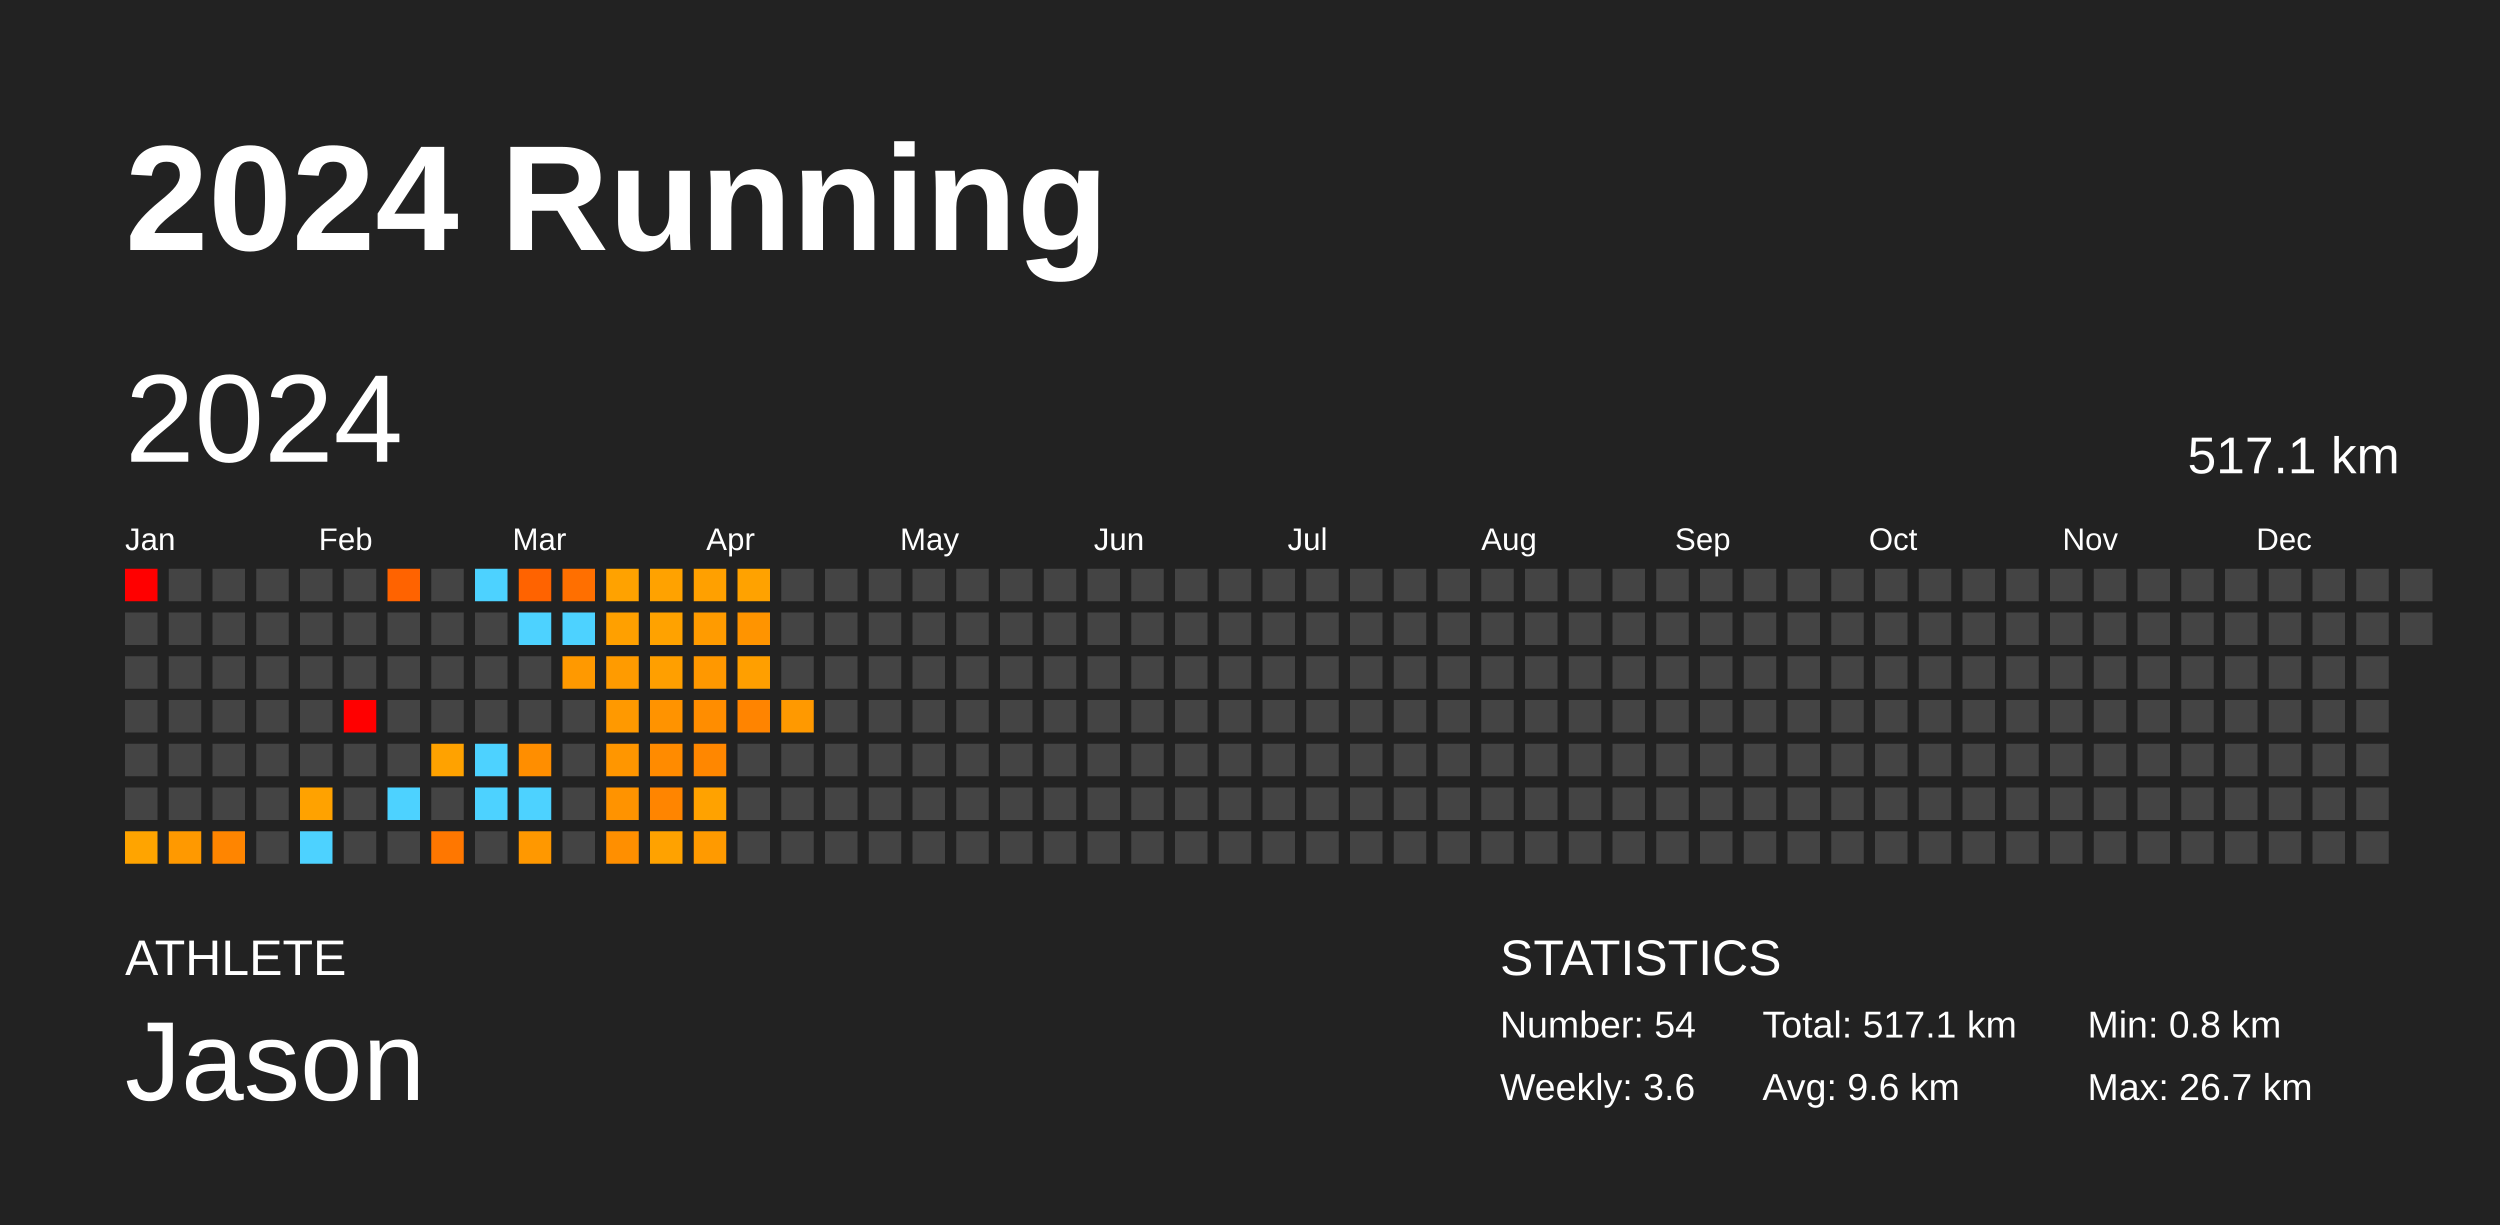
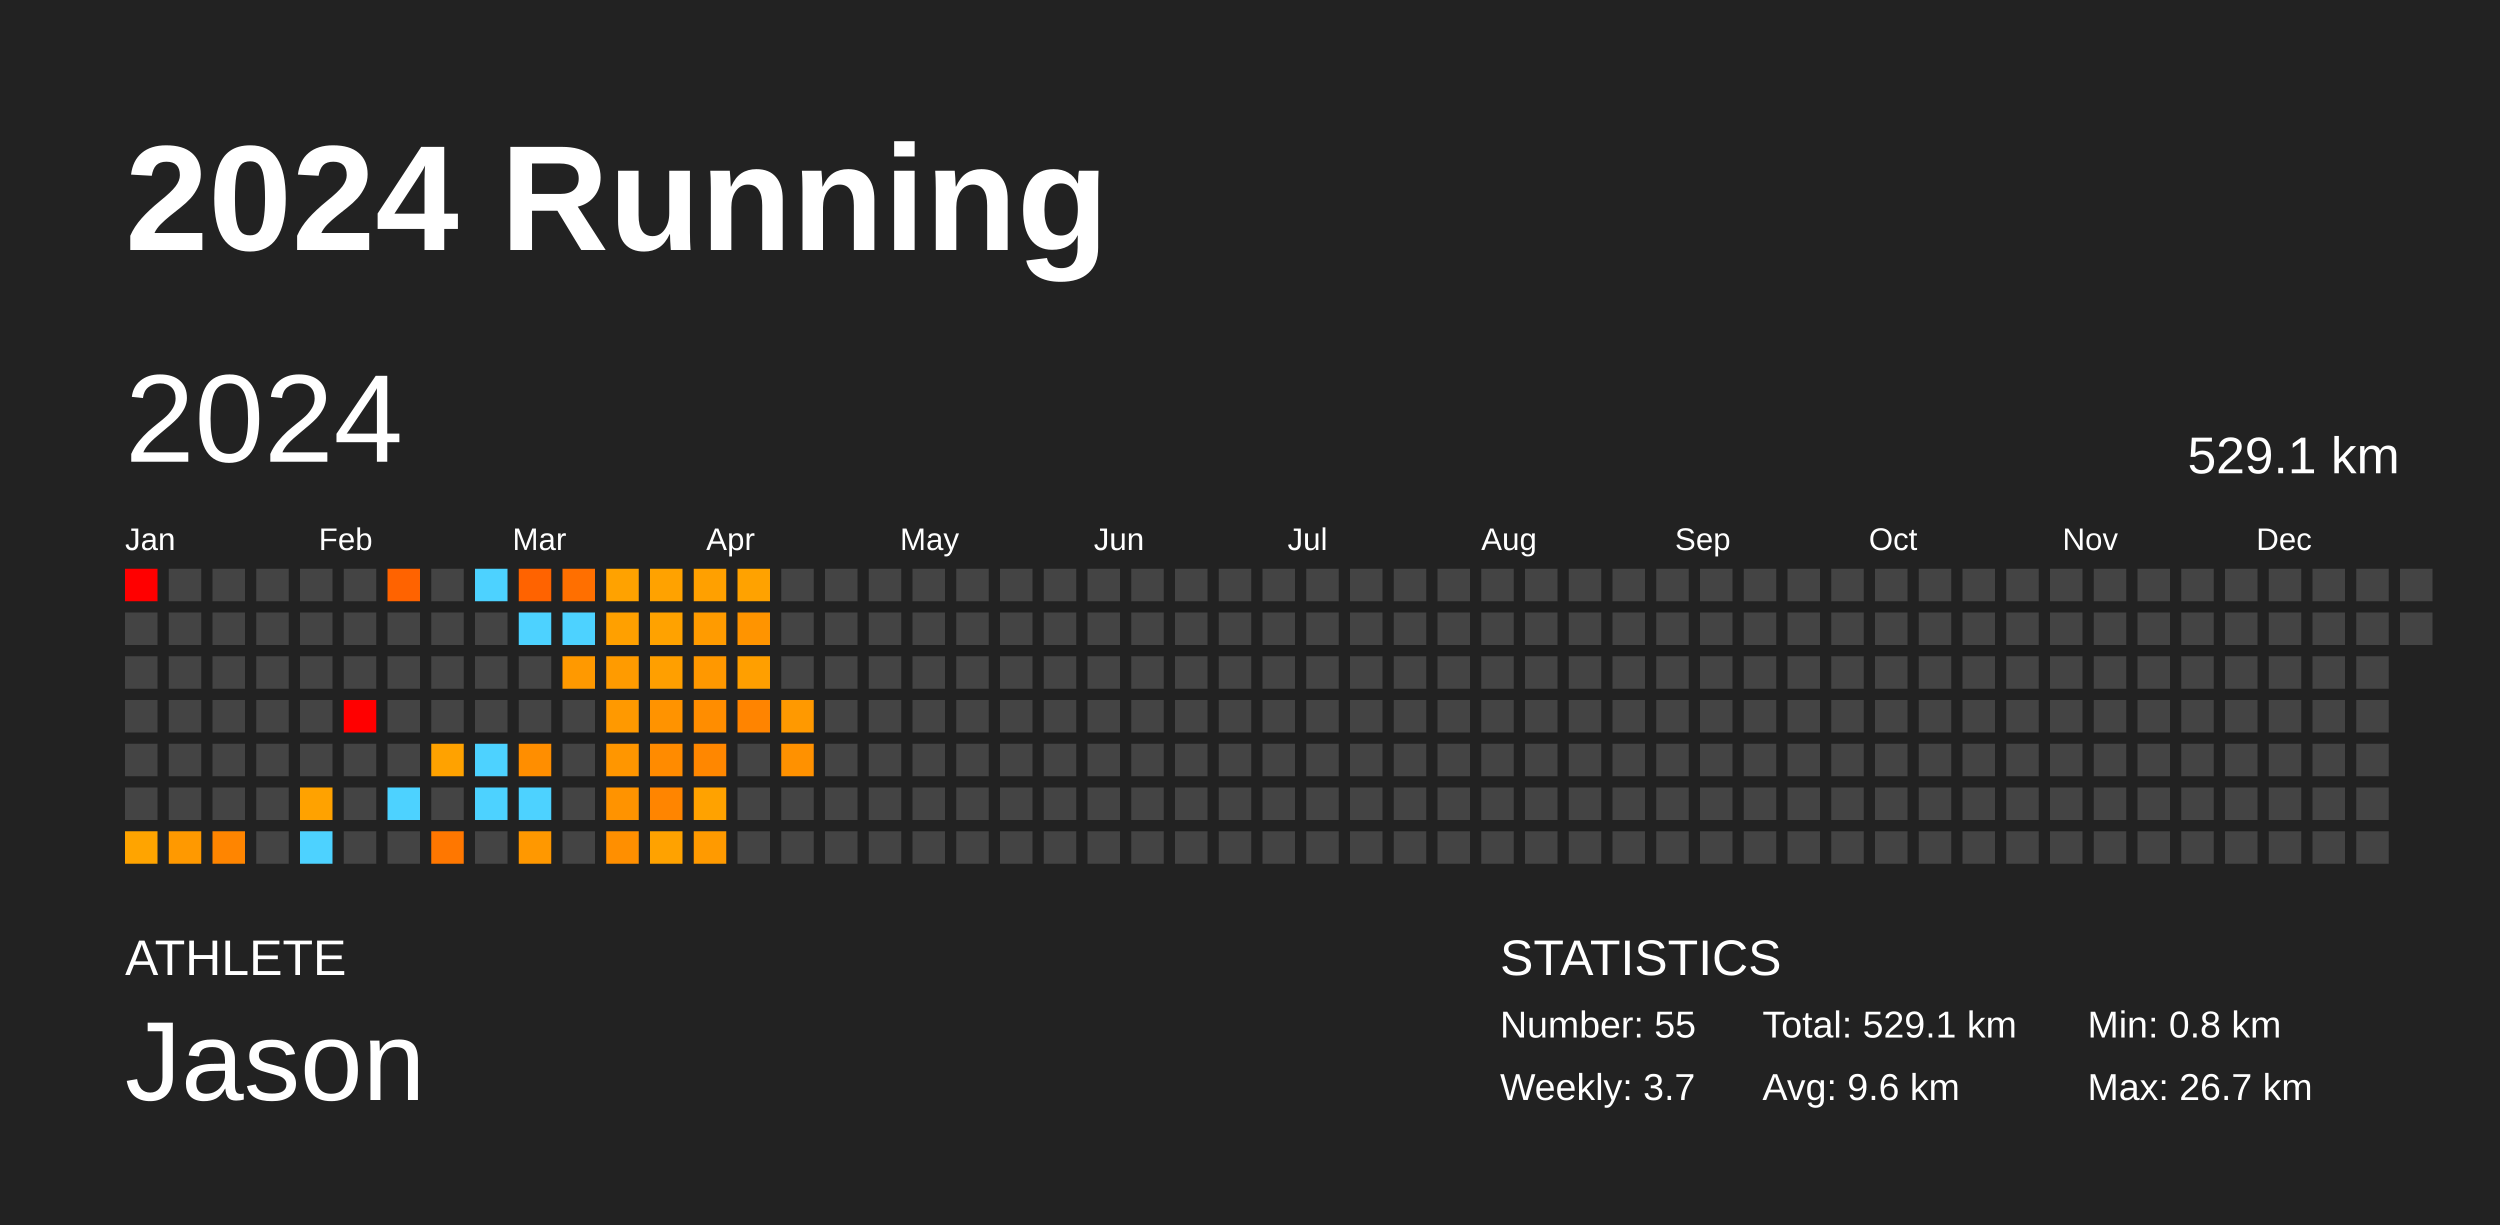
<svg xmlns="http://www.w3.org/2000/svg" baseProfile="full" height="98mm" version="1.1" viewBox="0,0,200,98" width="200mm">
  <defs />
  <rect fill="#222222" height="98" width="200" x="0" y="0" />
  <text fill="#FFFFFF" style="font-size:12px; font-family:Arial; font-weight:bold;" x="10" y="20">2024 Running</text>
  <text fill="#FFFFFF" style="font-size:4px; font-family:Arial" x="10" y="78">ATHLETE</text>
  <text fill="#FFFFFF" style="font-size:9px; font-family:Arial" x="10" y="88">Jason</text>
  <text fill="#FFFFFF" style="font-size:4px; font-family:Arial" x="120" y="78">STATISTICS</text>
-   <text fill="#FFFFFF" style="font-size:3px; font-family:Arial" x="120" y="83">Number: 54</text>
-   <text fill="#FFFFFF" style="font-size:3px; font-family:Arial" x="120" y="88">Weekly: 3.6</text>
-   <text fill="#FFFFFF" style="font-size:3px; font-family:Arial" x="141" y="83">Total: 517.1 km</text>
+   <text fill="#FFFFFF" style="font-size:3px; font-family:Arial" x="120" y="83">Number: 55</text>
+   <text fill="#FFFFFF" style="font-size:3px; font-family:Arial" x="120" y="88">Weekly: 3.7</text>
+   <text fill="#FFFFFF" style="font-size:3px; font-family:Arial" x="141" y="83">Total: 529.1 km</text>
  <text fill="#FFFFFF" style="font-size:3px; font-family:Arial" x="141" y="88">Avg: 9.6 km</text>
  <text fill="#FFFFFF" style="font-size:3px; font-family:Arial" x="167" y="83">Min: 0.8 km</text>
  <text fill="#FFFFFF" style="font-size:3px; font-family:Arial" x="167" y="88">Max: 26.7 km</text>
  <text dominant-baseline="hanging" fill="#FFFFFF" style="font-size:10.0px; font-family:Arial;" x="10" y="30">2024</text>
-   <text dominant-baseline="hanging" fill="#FFFFFF" style="font-size:4.125px; font-family:Arial;" x="175" y="35">517.1 km</text>
+   <text dominant-baseline="hanging" fill="#FFFFFF" style="font-size:4.125px; font-family:Arial;" x="175" y="35">529.1 km</text>
  <text fill="#FFFFFF" style="font-size:2.5px; font-family:Arial" x="10.0" y="44">Jan</text>
  <text fill="#FFFFFF" style="font-size:2.5px; font-family:Arial" x="25.5" y="44">Feb</text>
  <text fill="#FFFFFF" style="font-size:2.5px; font-family:Arial" x="41.0" y="44">Mar</text>
  <text fill="#FFFFFF" style="font-size:2.5px; font-family:Arial" x="56.5" y="44">Apr</text>
  <text fill="#FFFFFF" style="font-size:2.5px; font-family:Arial" x="72.0" y="44">May</text>
  <text fill="#FFFFFF" style="font-size:2.5px; font-family:Arial" x="87.5" y="44">Jun</text>
  <text fill="#FFFFFF" style="font-size:2.5px; font-family:Arial" x="103.0" y="44">Jul</text>
  <text fill="#FFFFFF" style="font-size:2.5px; font-family:Arial" x="118.5" y="44">Aug</text>
  <text fill="#FFFFFF" style="font-size:2.5px; font-family:Arial" x="134.0" y="44">Sep</text>
  <text fill="#FFFFFF" style="font-size:2.5px; font-family:Arial" x="149.5" y="44">Oct</text>
  <text fill="#FFFFFF" style="font-size:2.5px; font-family:Arial" x="165.0" y="44">Nov</text>
  <text fill="#FFFFFF" style="font-size:2.5px; font-family:Arial" x="180.5" y="44">Dec</text>
  <rect fill="red" height="2.6" width="2.6" x="10.0" y="45.5" />
  <rect fill="#444444" height="2.6" width="2.6" x="10.0" y="49.0" />
  <rect fill="#444444" height="2.6" width="2.6" x="10.0" y="52.5" />
  <rect fill="#444444" height="2.6" width="2.6" x="10.0" y="56.0" />
  <rect fill="#444444" height="2.6" width="2.6" x="10.0" y="59.5" />
  <rect fill="#444444" height="2.6" width="2.6" x="10.0" y="63.0" />
  <rect fill="#ffa400" height="2.6" width="2.6" x="10.0" y="66.5" />
  <rect fill="#444444" height="2.6" width="2.6" x="13.5" y="45.5" />
  <rect fill="#444444" height="2.6" width="2.6" x="13.5" y="49.0" />
  <rect fill="#444444" height="2.6" width="2.6" x="13.5" y="52.5" />
  <rect fill="#444444" height="2.6" width="2.6" x="13.5" y="56.0" />
  <rect fill="#444444" height="2.6" width="2.6" x="13.5" y="59.5" />
  <rect fill="#444444" height="2.6" width="2.6" x="13.5" y="63.0" />
  <rect fill="#ff9900" height="2.6" width="2.6" x="13.5" y="66.5" />
  <rect fill="#444444" height="2.6" width="2.6" x="17.0" y="45.5" />
  <rect fill="#444444" height="2.6" width="2.6" x="17.0" y="49.0" />
  <rect fill="#444444" height="2.6" width="2.6" x="17.0" y="52.5" />
  <rect fill="#444444" height="2.6" width="2.6" x="17.0" y="56.0" />
  <rect fill="#444444" height="2.6" width="2.6" x="17.0" y="59.5" />
  <rect fill="#444444" height="2.6" width="2.6" x="17.0" y="63.0" />
  <rect fill="#ff8500" height="2.6" width="2.6" x="17.0" y="66.5" />
  <rect fill="#444444" height="2.6" width="2.6" x="20.5" y="45.5" />
  <rect fill="#444444" height="2.6" width="2.6" x="20.5" y="49.0" />
  <rect fill="#444444" height="2.6" width="2.6" x="20.5" y="52.5" />
  <rect fill="#444444" height="2.6" width="2.6" x="20.5" y="56.0" />
  <rect fill="#444444" height="2.6" width="2.6" x="20.5" y="59.5" />
  <rect fill="#444444" height="2.6" width="2.6" x="20.5" y="63.0" />
  <rect fill="#444444" height="2.6" width="2.6" x="20.5" y="66.5" />
  <rect fill="#444444" height="2.6" width="2.6" x="24.0" y="45.5" />
  <rect fill="#444444" height="2.6" width="2.6" x="24.0" y="49.0" />
  <rect fill="#444444" height="2.6" width="2.6" x="24.0" y="52.5" />
  <rect fill="#444444" height="2.6" width="2.6" x="24.0" y="56.0" />
  <rect fill="#444444" height="2.6" width="2.6" x="24.0" y="59.5" />
  <rect fill="#ffa200" height="2.6" width="2.6" x="24.0" y="63.0" />
  <rect fill="#4dd2ff" height="2.6" width="2.6" x="24.0" y="66.5" />
  <rect fill="#444444" height="2.6" width="2.6" x="27.5" y="45.5" />
  <rect fill="#444444" height="2.6" width="2.6" x="27.5" y="49.0" />
  <rect fill="#444444" height="2.6" width="2.6" x="27.5" y="52.5" />
  <rect fill="red" height="2.6" width="2.6" x="27.5" y="56.0" />
  <rect fill="#444444" height="2.6" width="2.6" x="27.5" y="59.5" />
  <rect fill="#444444" height="2.6" width="2.6" x="27.5" y="63.0" />
  <rect fill="#444444" height="2.6" width="2.6" x="27.5" y="66.5" />
  <rect fill="#ff6300" height="2.6" width="2.6" x="31.0" y="45.5" />
  <rect fill="#444444" height="2.6" width="2.6" x="31.0" y="49.0" />
  <rect fill="#444444" height="2.6" width="2.6" x="31.0" y="52.5" />
  <rect fill="#444444" height="2.6" width="2.6" x="31.0" y="56.0" />
  <rect fill="#444444" height="2.6" width="2.6" x="31.0" y="59.5" />
  <rect fill="#4dd2ff" height="2.6" width="2.6" x="31.0" y="63.0" />
  <rect fill="#444444" height="2.6" width="2.6" x="31.0" y="66.5" />
  <rect fill="#444444" height="2.6" width="2.6" x="34.5" y="45.5" />
  <rect fill="#444444" height="2.6" width="2.6" x="34.5" y="49.0" />
  <rect fill="#444444" height="2.6" width="2.6" x="34.5" y="52.5" />
  <rect fill="#444444" height="2.6" width="2.6" x="34.5" y="56.0" />
  <rect fill="#ffa200" height="2.6" width="2.6" x="34.5" y="59.5" />
  <rect fill="#444444" height="2.6" width="2.6" x="34.5" y="63.0" />
  <rect fill="#ff7700" height="2.6" width="2.6" x="34.5" y="66.5" />
  <rect fill="#4dd2ff" height="2.6" width="2.6" x="38.0" y="45.5" />
  <rect fill="#444444" height="2.6" width="2.6" x="38.0" y="49.0" />
  <rect fill="#444444" height="2.6" width="2.6" x="38.0" y="52.5" />
  <rect fill="#444444" height="2.6" width="2.6" x="38.0" y="56.0" />
  <rect fill="#4dd2ff" height="2.6" width="2.6" x="38.0" y="59.5" />
  <rect fill="#4dd2ff" height="2.6" width="2.6" x="38.0" y="63.0" />
  <rect fill="#444444" height="2.6" width="2.6" x="38.0" y="66.5" />
  <rect fill="#ff6300" height="2.6" width="2.6" x="41.5" y="45.5" />
  <rect fill="#4dd2ff" height="2.6" width="2.6" x="41.5" y="49.0" />
  <rect fill="#444444" height="2.6" width="2.6" x="41.5" y="52.5" />
  <rect fill="#444444" height="2.6" width="2.6" x="41.5" y="56.0" />
  <rect fill="#ff8e00" height="2.6" width="2.6" x="41.5" y="59.5" />
  <rect fill="#4dd2ff" height="2.6" width="2.6" x="41.5" y="63.0" />
  <rect fill="#ff9800" height="2.6" width="2.6" x="41.5" y="66.5" />
  <rect fill="#ff6f00" height="2.6" width="2.6" x="45.0" y="45.5" />
  <rect fill="#4dd2ff" height="2.6" width="2.6" x="45.0" y="49.0" />
  <rect fill="#ff9900" height="2.6" width="2.6" x="45.0" y="52.5" />
  <rect fill="#444444" height="2.6" width="2.6" x="45.0" y="56.0" />
  <rect fill="#444444" height="2.6" width="2.6" x="45.0" y="59.5" />
  <rect fill="#444444" height="2.6" width="2.6" x="45.0" y="63.0" />
  <rect fill="#444444" height="2.6" width="2.6" x="45.0" y="66.5" />
  <rect fill="#ffa200" height="2.6" width="2.6" x="48.5" y="45.5" />
  <rect fill="#ffa000" height="2.6" width="2.6" x="48.5" y="49.0" />
  <rect fill="#ff9b00" height="2.6" width="2.6" x="48.5" y="52.5" />
  <rect fill="#ff9900" height="2.6" width="2.6" x="48.5" y="56.0" />
  <rect fill="#ff9600" height="2.6" width="2.6" x="48.5" y="59.5" />
  <rect fill="#ff9300" height="2.6" width="2.6" x="48.5" y="63.0" />
  <rect fill="#ff8f00" height="2.6" width="2.6" x="48.5" y="66.5" />
  <rect fill="#ffa200" height="2.6" width="2.6" x="52.0" y="45.5" />
  <rect fill="#ffa200" height="2.6" width="2.6" x="52.0" y="49.0" />
  <rect fill="#ff9f00" height="2.6" width="2.6" x="52.0" y="52.5" />
  <rect fill="#ff9300" height="2.6" width="2.6" x="52.0" y="56.0" />
  <rect fill="#ff8b00" height="2.6" width="2.6" x="52.0" y="59.5" />
  <rect fill="#ff8500" height="2.6" width="2.6" x="52.0" y="63.0" />
  <rect fill="#ffa200" height="2.6" width="2.6" x="52.0" y="66.5" />
  <rect fill="#ffa000" height="2.6" width="2.6" x="55.5" y="45.5" />
  <rect fill="#ff9b00" height="2.6" width="2.6" x="55.5" y="49.0" />
  <rect fill="#ff9800" height="2.6" width="2.6" x="55.5" y="52.5" />
  <rect fill="#ff8d00" height="2.6" width="2.6" x="55.5" y="56.0" />
  <rect fill="#ff8700" height="2.6" width="2.6" x="55.5" y="59.5" />
  <rect fill="#ffa200" height="2.6" width="2.6" x="55.5" y="63.0" />
  <rect fill="#ff9a00" height="2.6" width="2.6" x="55.5" y="66.5" />
  <rect fill="#ffa200" height="2.6" width="2.6" x="59.0" y="45.5" />
  <rect fill="#ff9400" height="2.6" width="2.6" x="59.0" y="49.0" />
  <rect fill="#ff9f00" height="2.6" width="2.6" x="59.0" y="52.5" />
  <rect fill="#ff8400" height="2.6" width="2.6" x="59.0" y="56.0" />
  <rect fill="#444444" height="2.6" width="2.6" x="59.0" y="59.5" />
  <rect fill="#444444" height="2.6" width="2.6" x="59.0" y="63.0" />
  <rect fill="#444444" height="2.6" width="2.6" x="59.0" y="66.5" />
  <rect fill="#444444" height="2.6" width="2.6" x="62.5" y="45.5" />
  <rect fill="#444444" height="2.6" width="2.6" x="62.5" y="49.0" />
  <rect fill="#444444" height="2.6" width="2.6" x="62.5" y="52.5" />
  <rect fill="#ff9900" height="2.6" width="2.6" x="62.5" y="56.0" />
-   <rect fill="#444444" height="2.6" width="2.6" x="62.5" y="59.5" />
+   <rect fill="#ff9100" height="2.6" width="2.6" x="62.5" y="59.5" />
  <rect fill="#444444" height="2.6" width="2.6" x="62.5" y="63.0" />
  <rect fill="#444444" height="2.6" width="2.6" x="62.5" y="66.5" />
  <rect fill="#444444" height="2.6" width="2.6" x="66.0" y="45.5" />
  <rect fill="#444444" height="2.6" width="2.6" x="66.0" y="49.0" />
  <rect fill="#444444" height="2.6" width="2.6" x="66.0" y="52.5" />
  <rect fill="#444444" height="2.6" width="2.6" x="66.0" y="56.0" />
  <rect fill="#444444" height="2.6" width="2.6" x="66.0" y="59.5" />
  <rect fill="#444444" height="2.6" width="2.6" x="66.0" y="63.0" />
  <rect fill="#444444" height="2.6" width="2.6" x="66.0" y="66.5" />
  <rect fill="#444444" height="2.6" width="2.6" x="69.5" y="45.5" />
  <rect fill="#444444" height="2.6" width="2.6" x="69.5" y="49.0" />
  <rect fill="#444444" height="2.6" width="2.6" x="69.5" y="52.5" />
  <rect fill="#444444" height="2.6" width="2.6" x="69.5" y="56.0" />
  <rect fill="#444444" height="2.6" width="2.6" x="69.5" y="59.5" />
  <rect fill="#444444" height="2.6" width="2.6" x="69.5" y="63.0" />
  <rect fill="#444444" height="2.6" width="2.6" x="69.5" y="66.5" />
  <rect fill="#444444" height="2.6" width="2.6" x="73.0" y="45.5" />
  <rect fill="#444444" height="2.6" width="2.6" x="73.0" y="49.0" />
  <rect fill="#444444" height="2.6" width="2.6" x="73.0" y="52.5" />
  <rect fill="#444444" height="2.6" width="2.6" x="73.0" y="56.0" />
  <rect fill="#444444" height="2.6" width="2.6" x="73.0" y="59.5" />
  <rect fill="#444444" height="2.6" width="2.6" x="73.0" y="63.0" />
  <rect fill="#444444" height="2.6" width="2.6" x="73.0" y="66.5" />
  <rect fill="#444444" height="2.6" width="2.6" x="76.5" y="45.5" />
  <rect fill="#444444" height="2.6" width="2.6" x="76.5" y="49.0" />
  <rect fill="#444444" height="2.6" width="2.6" x="76.5" y="52.5" />
  <rect fill="#444444" height="2.6" width="2.6" x="76.5" y="56.0" />
  <rect fill="#444444" height="2.6" width="2.6" x="76.5" y="59.5" />
  <rect fill="#444444" height="2.6" width="2.6" x="76.5" y="63.0" />
  <rect fill="#444444" height="2.6" width="2.6" x="76.5" y="66.5" />
  <rect fill="#444444" height="2.6" width="2.6" x="80.0" y="45.5" />
  <rect fill="#444444" height="2.6" width="2.6" x="80.0" y="49.0" />
  <rect fill="#444444" height="2.6" width="2.6" x="80.0" y="52.5" />
  <rect fill="#444444" height="2.6" width="2.6" x="80.0" y="56.0" />
  <rect fill="#444444" height="2.6" width="2.6" x="80.0" y="59.5" />
  <rect fill="#444444" height="2.6" width="2.6" x="80.0" y="63.0" />
  <rect fill="#444444" height="2.6" width="2.6" x="80.0" y="66.5" />
  <rect fill="#444444" height="2.6" width="2.6" x="83.5" y="45.5" />
  <rect fill="#444444" height="2.6" width="2.6" x="83.5" y="49.0" />
  <rect fill="#444444" height="2.6" width="2.6" x="83.5" y="52.5" />
  <rect fill="#444444" height="2.6" width="2.6" x="83.5" y="56.0" />
  <rect fill="#444444" height="2.6" width="2.6" x="83.5" y="59.5" />
  <rect fill="#444444" height="2.6" width="2.6" x="83.5" y="63.0" />
  <rect fill="#444444" height="2.6" width="2.6" x="83.5" y="66.5" />
  <rect fill="#444444" height="2.6" width="2.6" x="87.0" y="45.5" />
  <rect fill="#444444" height="2.6" width="2.6" x="87.0" y="49.0" />
  <rect fill="#444444" height="2.6" width="2.6" x="87.0" y="52.5" />
  <rect fill="#444444" height="2.6" width="2.6" x="87.0" y="56.0" />
  <rect fill="#444444" height="2.6" width="2.6" x="87.0" y="59.5" />
  <rect fill="#444444" height="2.6" width="2.6" x="87.0" y="63.0" />
  <rect fill="#444444" height="2.6" width="2.6" x="87.0" y="66.5" />
  <rect fill="#444444" height="2.6" width="2.6" x="90.5" y="45.5" />
  <rect fill="#444444" height="2.6" width="2.6" x="90.5" y="49.0" />
  <rect fill="#444444" height="2.6" width="2.6" x="90.5" y="52.5" />
  <rect fill="#444444" height="2.6" width="2.6" x="90.5" y="56.0" />
  <rect fill="#444444" height="2.6" width="2.6" x="90.5" y="59.5" />
  <rect fill="#444444" height="2.6" width="2.6" x="90.5" y="63.0" />
  <rect fill="#444444" height="2.6" width="2.6" x="90.5" y="66.5" />
  <rect fill="#444444" height="2.6" width="2.6" x="94.0" y="45.5" />
  <rect fill="#444444" height="2.6" width="2.6" x="94.0" y="49.0" />
  <rect fill="#444444" height="2.6" width="2.6" x="94.0" y="52.5" />
  <rect fill="#444444" height="2.6" width="2.6" x="94.0" y="56.0" />
  <rect fill="#444444" height="2.6" width="2.6" x="94.0" y="59.5" />
  <rect fill="#444444" height="2.6" width="2.6" x="94.0" y="63.0" />
  <rect fill="#444444" height="2.6" width="2.6" x="94.0" y="66.5" />
  <rect fill="#444444" height="2.6" width="2.6" x="97.5" y="45.5" />
  <rect fill="#444444" height="2.6" width="2.6" x="97.5" y="49.0" />
  <rect fill="#444444" height="2.6" width="2.6" x="97.5" y="52.5" />
  <rect fill="#444444" height="2.6" width="2.6" x="97.5" y="56.0" />
  <rect fill="#444444" height="2.6" width="2.6" x="97.5" y="59.5" />
  <rect fill="#444444" height="2.6" width="2.6" x="97.5" y="63.0" />
  <rect fill="#444444" height="2.6" width="2.6" x="97.5" y="66.5" />
  <rect fill="#444444" height="2.6" width="2.6" x="101.0" y="45.5" />
  <rect fill="#444444" height="2.6" width="2.6" x="101.0" y="49.0" />
  <rect fill="#444444" height="2.6" width="2.6" x="101.0" y="52.5" />
  <rect fill="#444444" height="2.6" width="2.6" x="101.0" y="56.0" />
  <rect fill="#444444" height="2.6" width="2.6" x="101.0" y="59.5" />
  <rect fill="#444444" height="2.6" width="2.6" x="101.0" y="63.0" />
  <rect fill="#444444" height="2.6" width="2.6" x="101.0" y="66.5" />
  <rect fill="#444444" height="2.6" width="2.6" x="104.5" y="45.5" />
  <rect fill="#444444" height="2.6" width="2.6" x="104.5" y="49.0" />
  <rect fill="#444444" height="2.6" width="2.6" x="104.5" y="52.5" />
  <rect fill="#444444" height="2.6" width="2.6" x="104.5" y="56.0" />
  <rect fill="#444444" height="2.6" width="2.6" x="104.5" y="59.5" />
  <rect fill="#444444" height="2.6" width="2.6" x="104.5" y="63.0" />
  <rect fill="#444444" height="2.6" width="2.6" x="104.5" y="66.5" />
  <rect fill="#444444" height="2.6" width="2.6" x="108.0" y="45.5" />
  <rect fill="#444444" height="2.6" width="2.6" x="108.0" y="49.0" />
  <rect fill="#444444" height="2.6" width="2.6" x="108.0" y="52.5" />
  <rect fill="#444444" height="2.6" width="2.6" x="108.0" y="56.0" />
  <rect fill="#444444" height="2.6" width="2.6" x="108.0" y="59.5" />
  <rect fill="#444444" height="2.6" width="2.6" x="108.0" y="63.0" />
  <rect fill="#444444" height="2.6" width="2.6" x="108.0" y="66.5" />
  <rect fill="#444444" height="2.6" width="2.6" x="111.5" y="45.5" />
  <rect fill="#444444" height="2.6" width="2.6" x="111.5" y="49.0" />
  <rect fill="#444444" height="2.6" width="2.6" x="111.5" y="52.5" />
  <rect fill="#444444" height="2.6" width="2.6" x="111.5" y="56.0" />
  <rect fill="#444444" height="2.6" width="2.6" x="111.5" y="59.5" />
  <rect fill="#444444" height="2.6" width="2.6" x="111.5" y="63.0" />
  <rect fill="#444444" height="2.6" width="2.6" x="111.5" y="66.5" />
  <rect fill="#444444" height="2.6" width="2.6" x="115.0" y="45.5" />
  <rect fill="#444444" height="2.6" width="2.6" x="115.0" y="49.0" />
  <rect fill="#444444" height="2.6" width="2.6" x="115.0" y="52.5" />
  <rect fill="#444444" height="2.6" width="2.6" x="115.0" y="56.0" />
  <rect fill="#444444" height="2.6" width="2.6" x="115.0" y="59.5" />
  <rect fill="#444444" height="2.6" width="2.6" x="115.0" y="63.0" />
  <rect fill="#444444" height="2.6" width="2.6" x="115.0" y="66.5" />
  <rect fill="#444444" height="2.6" width="2.6" x="118.5" y="45.5" />
  <rect fill="#444444" height="2.6" width="2.6" x="118.5" y="49.0" />
  <rect fill="#444444" height="2.6" width="2.6" x="118.5" y="52.5" />
  <rect fill="#444444" height="2.6" width="2.6" x="118.5" y="56.0" />
  <rect fill="#444444" height="2.6" width="2.6" x="118.5" y="59.5" />
  <rect fill="#444444" height="2.6" width="2.6" x="118.5" y="63.0" />
  <rect fill="#444444" height="2.6" width="2.6" x="118.5" y="66.5" />
  <rect fill="#444444" height="2.6" width="2.6" x="122.0" y="45.5" />
  <rect fill="#444444" height="2.6" width="2.6" x="122.0" y="49.0" />
  <rect fill="#444444" height="2.6" width="2.6" x="122.0" y="52.5" />
  <rect fill="#444444" height="2.6" width="2.6" x="122.0" y="56.0" />
  <rect fill="#444444" height="2.6" width="2.6" x="122.0" y="59.5" />
  <rect fill="#444444" height="2.6" width="2.6" x="122.0" y="63.0" />
  <rect fill="#444444" height="2.6" width="2.6" x="122.0" y="66.5" />
  <rect fill="#444444" height="2.6" width="2.6" x="125.5" y="45.5" />
  <rect fill="#444444" height="2.6" width="2.6" x="125.5" y="49.0" />
  <rect fill="#444444" height="2.6" width="2.6" x="125.5" y="52.5" />
  <rect fill="#444444" height="2.6" width="2.6" x="125.5" y="56.0" />
  <rect fill="#444444" height="2.6" width="2.6" x="125.5" y="59.5" />
  <rect fill="#444444" height="2.6" width="2.6" x="125.5" y="63.0" />
  <rect fill="#444444" height="2.6" width="2.6" x="125.5" y="66.5" />
  <rect fill="#444444" height="2.6" width="2.6" x="129.0" y="45.5" />
  <rect fill="#444444" height="2.6" width="2.6" x="129.0" y="49.0" />
  <rect fill="#444444" height="2.6" width="2.6" x="129.0" y="52.5" />
  <rect fill="#444444" height="2.6" width="2.6" x="129.0" y="56.0" />
  <rect fill="#444444" height="2.6" width="2.6" x="129.0" y="59.5" />
  <rect fill="#444444" height="2.6" width="2.6" x="129.0" y="63.0" />
  <rect fill="#444444" height="2.6" width="2.6" x="129.0" y="66.5" />
  <rect fill="#444444" height="2.6" width="2.6" x="132.5" y="45.5" />
  <rect fill="#444444" height="2.6" width="2.6" x="132.5" y="49.0" />
  <rect fill="#444444" height="2.6" width="2.6" x="132.5" y="52.5" />
  <rect fill="#444444" height="2.6" width="2.6" x="132.5" y="56.0" />
  <rect fill="#444444" height="2.6" width="2.6" x="132.5" y="59.5" />
  <rect fill="#444444" height="2.6" width="2.6" x="132.5" y="63.0" />
  <rect fill="#444444" height="2.6" width="2.6" x="132.5" y="66.5" />
  <rect fill="#444444" height="2.6" width="2.6" x="136.0" y="45.5" />
  <rect fill="#444444" height="2.6" width="2.6" x="136.0" y="49.0" />
  <rect fill="#444444" height="2.6" width="2.6" x="136.0" y="52.5" />
  <rect fill="#444444" height="2.6" width="2.6" x="136.0" y="56.0" />
  <rect fill="#444444" height="2.6" width="2.6" x="136.0" y="59.5" />
  <rect fill="#444444" height="2.6" width="2.6" x="136.0" y="63.0" />
  <rect fill="#444444" height="2.6" width="2.6" x="136.0" y="66.5" />
  <rect fill="#444444" height="2.6" width="2.6" x="139.5" y="45.5" />
  <rect fill="#444444" height="2.6" width="2.6" x="139.5" y="49.0" />
  <rect fill="#444444" height="2.6" width="2.6" x="139.5" y="52.5" />
  <rect fill="#444444" height="2.6" width="2.6" x="139.5" y="56.0" />
  <rect fill="#444444" height="2.6" width="2.6" x="139.5" y="59.5" />
  <rect fill="#444444" height="2.6" width="2.6" x="139.5" y="63.0" />
  <rect fill="#444444" height="2.6" width="2.6" x="139.5" y="66.5" />
  <rect fill="#444444" height="2.6" width="2.6" x="143.0" y="45.5" />
  <rect fill="#444444" height="2.6" width="2.6" x="143.0" y="49.0" />
  <rect fill="#444444" height="2.6" width="2.6" x="143.0" y="52.5" />
  <rect fill="#444444" height="2.6" width="2.6" x="143.0" y="56.0" />
  <rect fill="#444444" height="2.6" width="2.6" x="143.0" y="59.5" />
  <rect fill="#444444" height="2.6" width="2.6" x="143.0" y="63.0" />
  <rect fill="#444444" height="2.6" width="2.6" x="143.0" y="66.5" />
  <rect fill="#444444" height="2.6" width="2.6" x="146.5" y="45.5" />
  <rect fill="#444444" height="2.6" width="2.6" x="146.5" y="49.0" />
  <rect fill="#444444" height="2.6" width="2.6" x="146.5" y="52.5" />
  <rect fill="#444444" height="2.6" width="2.6" x="146.5" y="56.0" />
  <rect fill="#444444" height="2.6" width="2.6" x="146.5" y="59.5" />
  <rect fill="#444444" height="2.6" width="2.6" x="146.5" y="63.0" />
  <rect fill="#444444" height="2.6" width="2.6" x="146.5" y="66.5" />
  <rect fill="#444444" height="2.6" width="2.6" x="150.0" y="45.5" />
  <rect fill="#444444" height="2.6" width="2.6" x="150.0" y="49.0" />
  <rect fill="#444444" height="2.6" width="2.6" x="150.0" y="52.5" />
  <rect fill="#444444" height="2.6" width="2.6" x="150.0" y="56.0" />
  <rect fill="#444444" height="2.6" width="2.6" x="150.0" y="59.5" />
  <rect fill="#444444" height="2.6" width="2.6" x="150.0" y="63.0" />
  <rect fill="#444444" height="2.6" width="2.6" x="150.0" y="66.5" />
  <rect fill="#444444" height="2.6" width="2.6" x="153.5" y="45.5" />
  <rect fill="#444444" height="2.6" width="2.6" x="153.5" y="49.0" />
  <rect fill="#444444" height="2.6" width="2.6" x="153.5" y="52.5" />
  <rect fill="#444444" height="2.6" width="2.6" x="153.5" y="56.0" />
  <rect fill="#444444" height="2.6" width="2.6" x="153.5" y="59.5" />
  <rect fill="#444444" height="2.6" width="2.6" x="153.5" y="63.0" />
  <rect fill="#444444" height="2.6" width="2.6" x="153.5" y="66.5" />
  <rect fill="#444444" height="2.6" width="2.6" x="157.0" y="45.5" />
  <rect fill="#444444" height="2.6" width="2.6" x="157.0" y="49.0" />
  <rect fill="#444444" height="2.6" width="2.6" x="157.0" y="52.5" />
  <rect fill="#444444" height="2.6" width="2.6" x="157.0" y="56.0" />
  <rect fill="#444444" height="2.6" width="2.6" x="157.0" y="59.5" />
  <rect fill="#444444" height="2.6" width="2.6" x="157.0" y="63.0" />
  <rect fill="#444444" height="2.6" width="2.6" x="157.0" y="66.5" />
  <rect fill="#444444" height="2.6" width="2.6" x="160.5" y="45.5" />
  <rect fill="#444444" height="2.6" width="2.6" x="160.5" y="49.0" />
  <rect fill="#444444" height="2.6" width="2.6" x="160.5" y="52.5" />
  <rect fill="#444444" height="2.6" width="2.6" x="160.5" y="56.0" />
  <rect fill="#444444" height="2.6" width="2.6" x="160.5" y="59.5" />
  <rect fill="#444444" height="2.6" width="2.6" x="160.5" y="63.0" />
  <rect fill="#444444" height="2.6" width="2.6" x="160.5" y="66.5" />
  <rect fill="#444444" height="2.6" width="2.6" x="164.0" y="45.5" />
  <rect fill="#444444" height="2.6" width="2.6" x="164.0" y="49.0" />
  <rect fill="#444444" height="2.6" width="2.6" x="164.0" y="52.5" />
  <rect fill="#444444" height="2.6" width="2.6" x="164.0" y="56.0" />
  <rect fill="#444444" height="2.6" width="2.6" x="164.0" y="59.5" />
  <rect fill="#444444" height="2.6" width="2.6" x="164.0" y="63.0" />
  <rect fill="#444444" height="2.6" width="2.6" x="164.0" y="66.5" />
  <rect fill="#444444" height="2.6" width="2.6" x="167.5" y="45.5" />
  <rect fill="#444444" height="2.6" width="2.6" x="167.5" y="49.0" />
  <rect fill="#444444" height="2.6" width="2.6" x="167.5" y="52.5" />
  <rect fill="#444444" height="2.6" width="2.6" x="167.5" y="56.0" />
  <rect fill="#444444" height="2.6" width="2.6" x="167.5" y="59.5" />
  <rect fill="#444444" height="2.6" width="2.6" x="167.5" y="63.0" />
  <rect fill="#444444" height="2.6" width="2.6" x="167.5" y="66.5" />
  <rect fill="#444444" height="2.6" width="2.6" x="171.0" y="45.5" />
  <rect fill="#444444" height="2.6" width="2.6" x="171.0" y="49.0" />
  <rect fill="#444444" height="2.6" width="2.6" x="171.0" y="52.5" />
  <rect fill="#444444" height="2.6" width="2.6" x="171.0" y="56.0" />
  <rect fill="#444444" height="2.6" width="2.6" x="171.0" y="59.5" />
  <rect fill="#444444" height="2.6" width="2.6" x="171.0" y="63.0" />
  <rect fill="#444444" height="2.6" width="2.6" x="171.0" y="66.5" />
  <rect fill="#444444" height="2.6" width="2.6" x="174.5" y="45.5" />
  <rect fill="#444444" height="2.6" width="2.6" x="174.5" y="49.0" />
  <rect fill="#444444" height="2.6" width="2.6" x="174.5" y="52.5" />
  <rect fill="#444444" height="2.6" width="2.6" x="174.5" y="56.0" />
  <rect fill="#444444" height="2.6" width="2.6" x="174.5" y="59.5" />
  <rect fill="#444444" height="2.6" width="2.6" x="174.5" y="63.0" />
  <rect fill="#444444" height="2.6" width="2.6" x="174.5" y="66.5" />
  <rect fill="#444444" height="2.6" width="2.6" x="178.0" y="45.5" />
  <rect fill="#444444" height="2.6" width="2.6" x="178.0" y="49.0" />
  <rect fill="#444444" height="2.6" width="2.6" x="178.0" y="52.5" />
  <rect fill="#444444" height="2.6" width="2.6" x="178.0" y="56.0" />
  <rect fill="#444444" height="2.6" width="2.6" x="178.0" y="59.5" />
  <rect fill="#444444" height="2.6" width="2.6" x="178.0" y="63.0" />
  <rect fill="#444444" height="2.6" width="2.6" x="178.0" y="66.5" />
  <rect fill="#444444" height="2.6" width="2.6" x="181.5" y="45.5" />
  <rect fill="#444444" height="2.6" width="2.6" x="181.5" y="49.0" />
  <rect fill="#444444" height="2.6" width="2.6" x="181.5" y="52.5" />
  <rect fill="#444444" height="2.6" width="2.6" x="181.5" y="56.0" />
  <rect fill="#444444" height="2.6" width="2.6" x="181.5" y="59.5" />
  <rect fill="#444444" height="2.6" width="2.6" x="181.5" y="63.0" />
  <rect fill="#444444" height="2.6" width="2.6" x="181.5" y="66.5" />
  <rect fill="#444444" height="2.6" width="2.6" x="185.0" y="45.5" />
  <rect fill="#444444" height="2.6" width="2.6" x="185.0" y="49.0" />
  <rect fill="#444444" height="2.6" width="2.6" x="185.0" y="52.5" />
  <rect fill="#444444" height="2.6" width="2.6" x="185.0" y="56.0" />
  <rect fill="#444444" height="2.6" width="2.6" x="185.0" y="59.5" />
  <rect fill="#444444" height="2.6" width="2.6" x="185.0" y="63.0" />
  <rect fill="#444444" height="2.6" width="2.6" x="185.0" y="66.5" />
  <rect fill="#444444" height="2.6" width="2.6" x="188.5" y="45.5" />
  <rect fill="#444444" height="2.6" width="2.6" x="188.5" y="49.0" />
  <rect fill="#444444" height="2.6" width="2.6" x="188.5" y="52.5" />
  <rect fill="#444444" height="2.6" width="2.6" x="188.5" y="56.0" />
  <rect fill="#444444" height="2.6" width="2.6" x="188.5" y="59.5" />
  <rect fill="#444444" height="2.6" width="2.6" x="188.5" y="63.0" />
  <rect fill="#444444" height="2.6" width="2.6" x="188.5" y="66.5" />
  <rect fill="#444444" height="2.6" width="2.6" x="192.0" y="45.5" />
  <rect fill="#444444" height="2.6" width="2.6" x="192.0" y="49.0" />
</svg>
